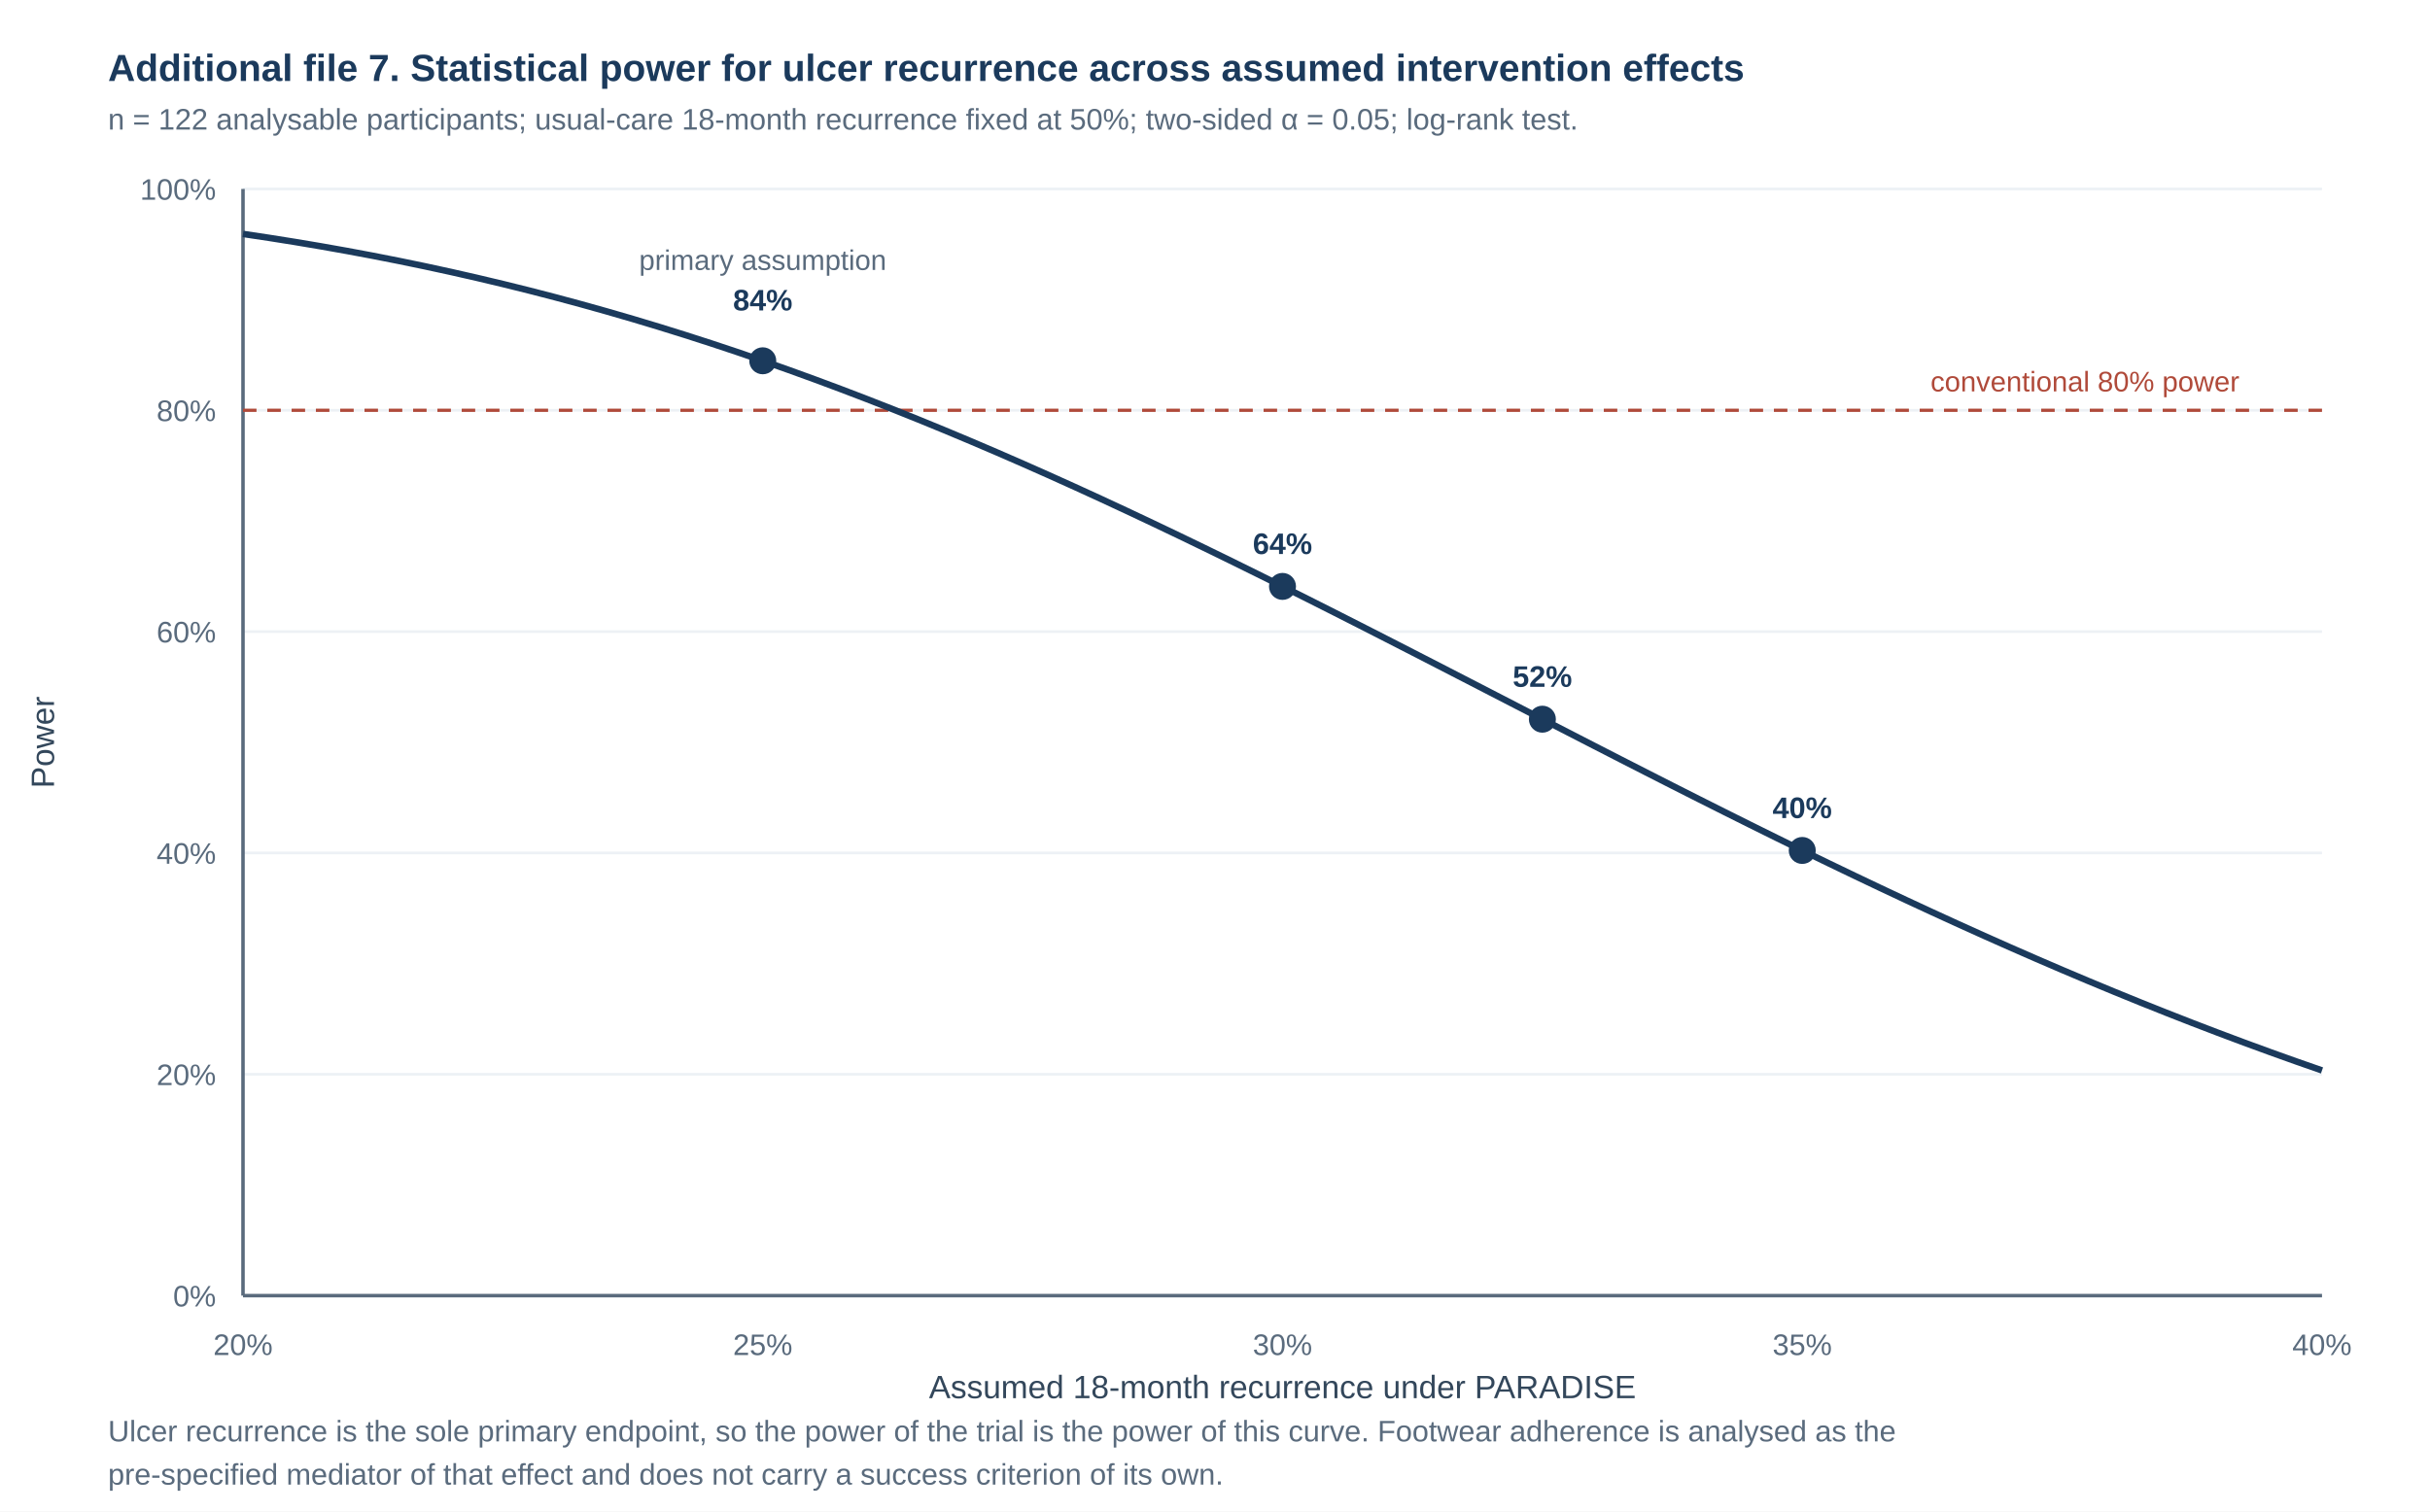
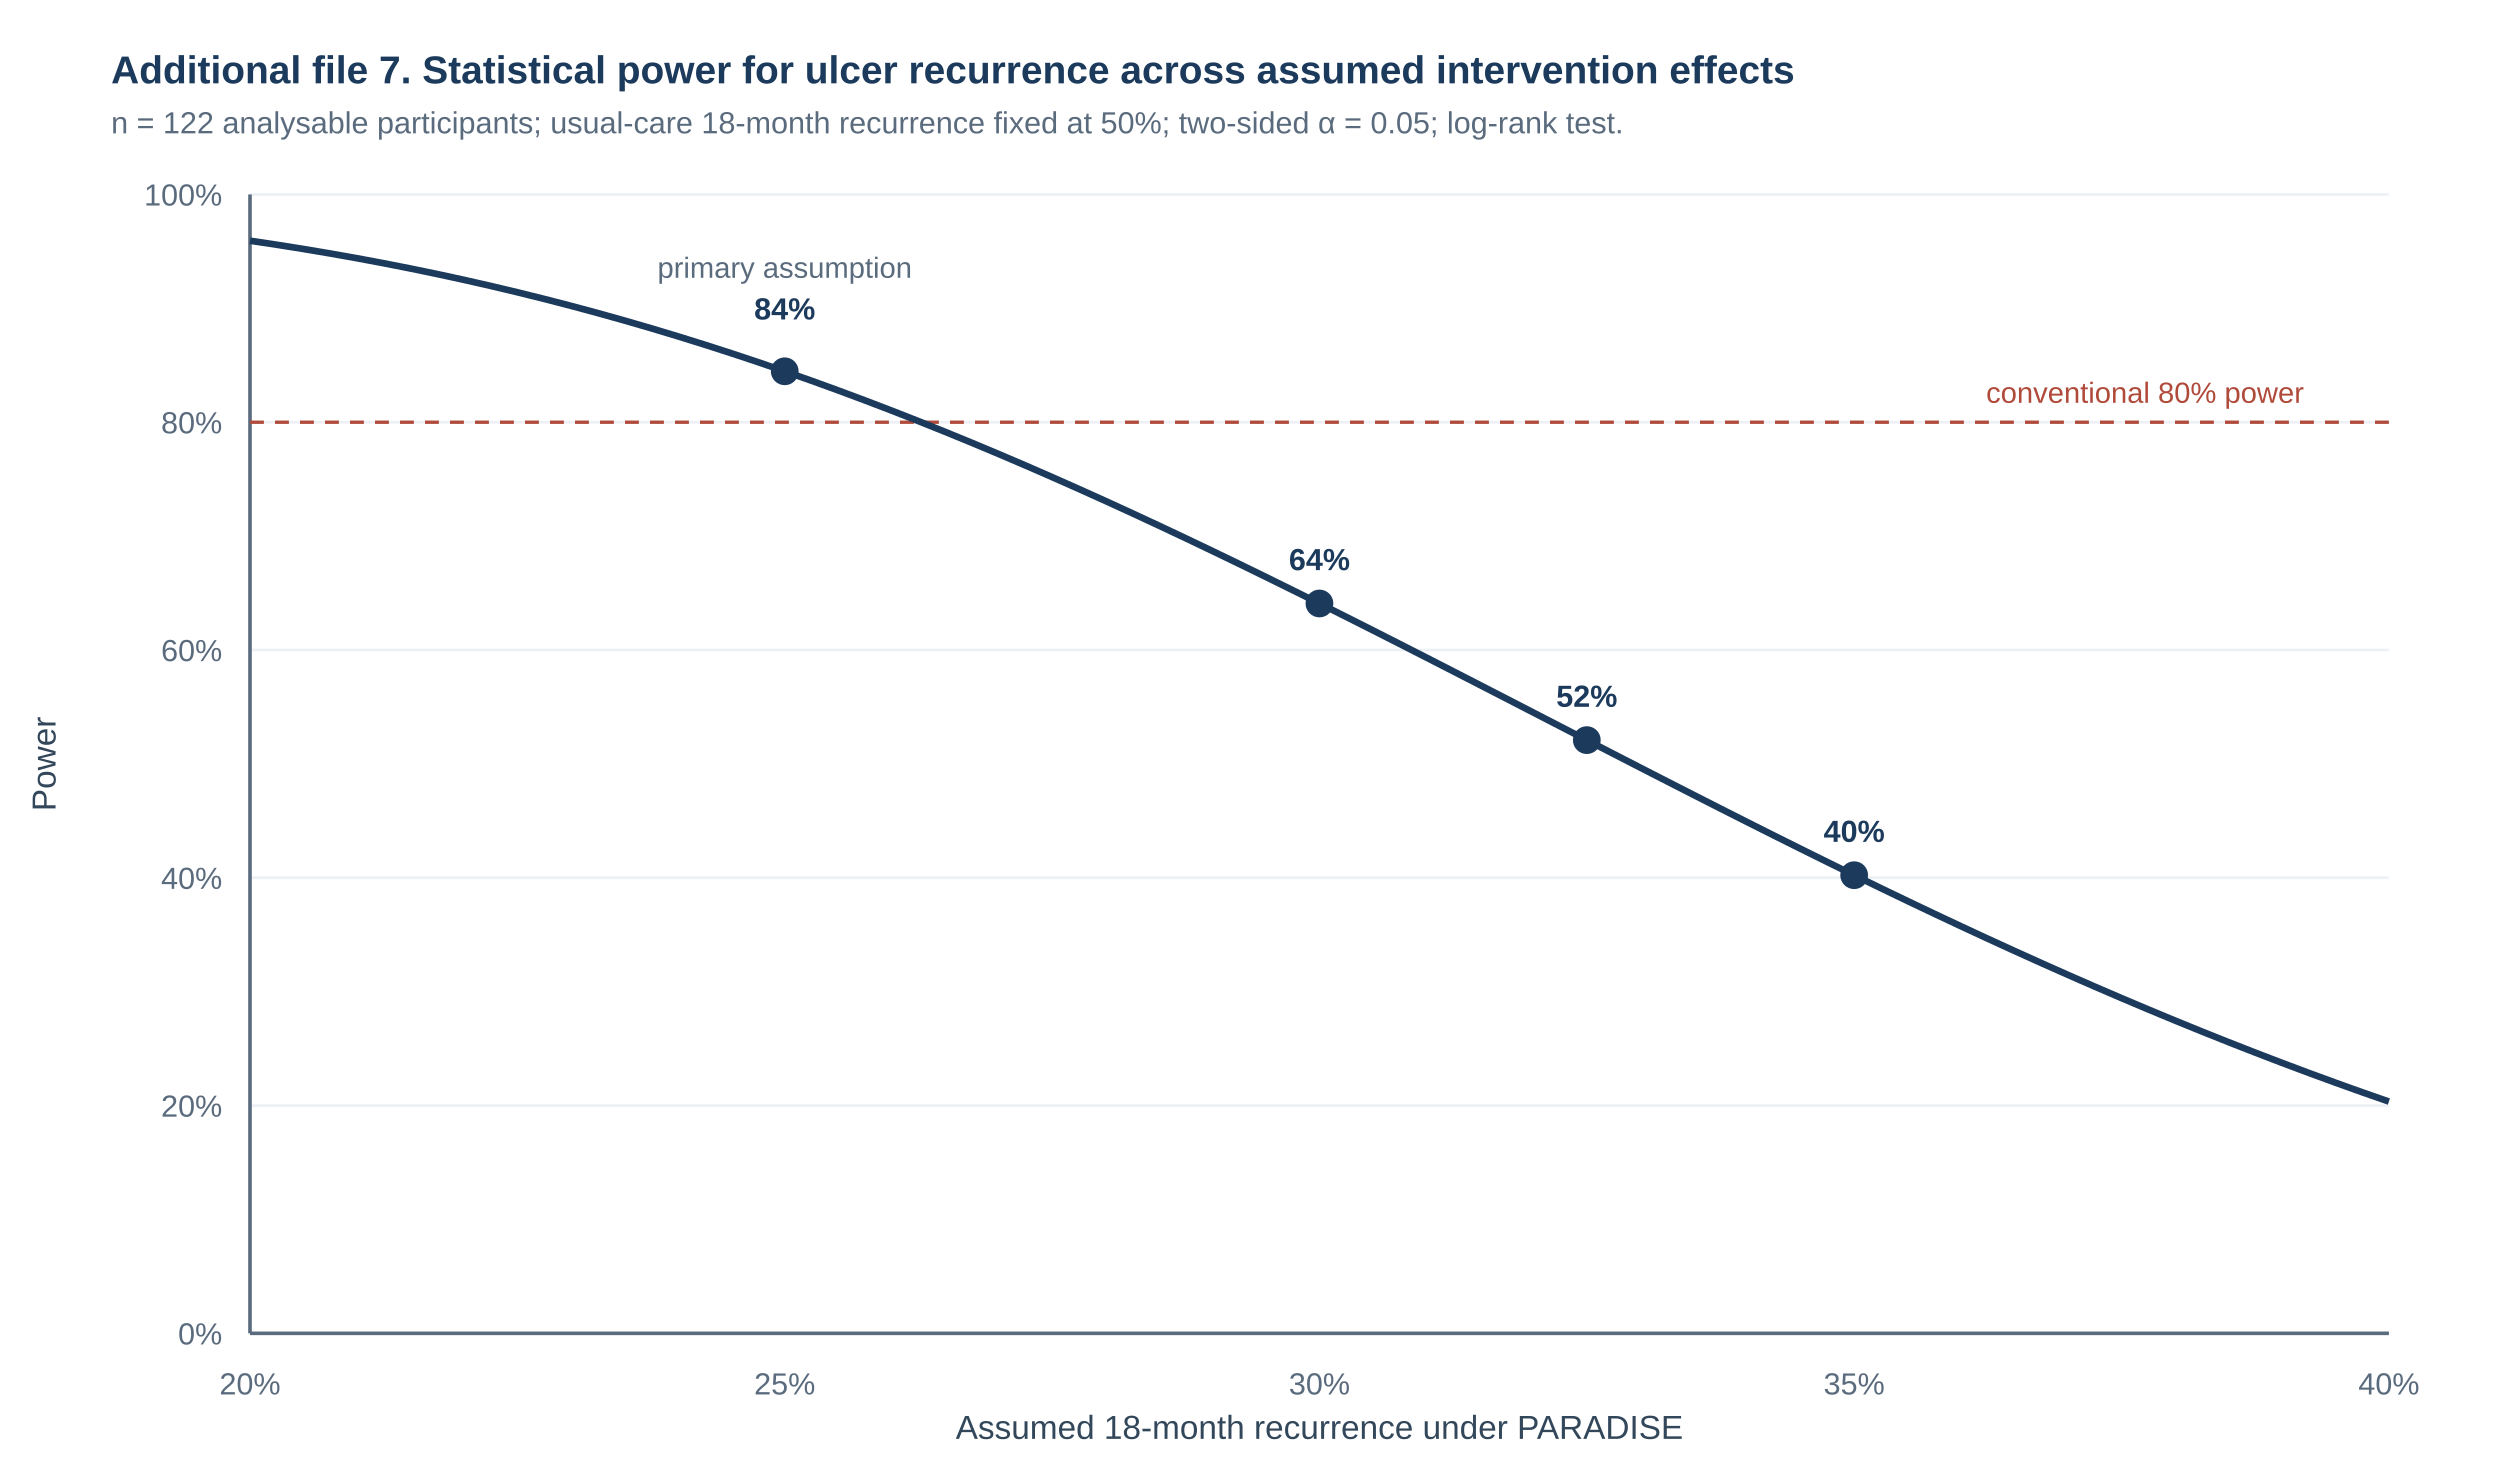
- <svg xmlns="http://www.w3.org/2000/svg" viewBox="0 0 900 560" width="900" height="560" font-family="Arial, Helvetica, sans-serif">
+ <svg xmlns="http://www.w3.org/2000/svg" viewBox="0 0 900 530" width="900" height="530" font-family="Arial, Helvetica, sans-serif">
  <rect width="900" height="560" fill="#FFFFFF" />
  <text x="40" y="30" font-size="14" font-weight="bold" fill="#1B3A5C">Additional file 7. Statistical power for ulcer recurrence across assumed intervention effects</text>
  <text x="40" y="48" font-size="11" fill="#5A6B7D">n = 122 analysable participants; usual-care 18-month recurrence fixed at 50%; two-sided α = 0.05; log-rank test.</text>
  <line x1="90" y1="480" x2="860" y2="480" stroke="#EDF1F5" stroke-width="1" />
  <text x="80" y="484" font-size="11" fill="#5A6B7D" text-anchor="end">0%</text>
  <line x1="90" y1="398" x2="860" y2="398" stroke="#EDF1F5" stroke-width="1" />
  <text x="80" y="402" font-size="11" fill="#5A6B7D" text-anchor="end">20%</text>
  <line x1="90" y1="316" x2="860" y2="316" stroke="#EDF1F5" stroke-width="1" />
  <text x="80" y="320" font-size="11" fill="#5A6B7D" text-anchor="end">40%</text>
  <line x1="90" y1="234" x2="860" y2="234" stroke="#EDF1F5" stroke-width="1" />
  <text x="80" y="238" font-size="11" fill="#5A6B7D" text-anchor="end">60%</text>
  <line x1="90" y1="152" x2="860" y2="152" stroke="#EDF1F5" stroke-width="1" />
  <text x="80" y="156" font-size="11" fill="#5A6B7D" text-anchor="end">80%</text>
  <line x1="90" y1="70" x2="860" y2="70" stroke="#EDF1F5" stroke-width="1" />
  <text x="80" y="74" font-size="11" fill="#5A6B7D" text-anchor="end">100%</text>
  <text x="90" y="502" font-size="11" fill="#5A6B7D" text-anchor="middle">20%</text>
  <text x="282.5" y="502" font-size="11" fill="#5A6B7D" text-anchor="middle">25%</text>
  <text x="475" y="502" font-size="11" fill="#5A6B7D" text-anchor="middle">30%</text>
  <text x="667.5" y="502" font-size="11" fill="#5A6B7D" text-anchor="middle">35%</text>
  <text x="860" y="502" font-size="11" fill="#5A6B7D" text-anchor="middle">40%</text>
  <line x1="90" y1="480" x2="860" y2="480" stroke="#5A6B7D" stroke-width="1.3" />
  <line x1="90" y1="70" x2="90" y2="480" stroke="#5A6B7D" stroke-width="1.3" />
  <line x1="90" y1="152" x2="860" y2="152" stroke="#B04A3A" stroke-width="1.2" stroke-dasharray="5,4" />
  <text x="715" y="145" font-size="10.5" fill="#B04A3A">conventional 80% power</text>
  <polyline points="90,86.665 99.625,88.108 109.25,89.638 118.875,91.257 128.5,92.966 138.125,94.767 147.75,96.663 157.375,98.654 167,100.743 176.625,102.931 186.25,105.218 195.875,107.605 205.5,110.094 215.125,112.684 224.75,115.377 234.375,118.171 244,121.068 253.625,124.066 263.25,127.165 272.875,130.364 282.5,133.663 292.125,137.06 301.75,140.554 311.375,144.142 321,147.825 330.625,151.598 340.25,155.461 349.875,159.41 359.5,163.443 369.125,167.558 378.75,171.752 388.375,176.02 398,180.361 407.625,184.77 417.25,189.245 426.875,193.781 436.5,198.375 446.125,203.023 455.75,207.721 465.375,212.464 475,217.249 484.625,222.072 494.25,226.927 503.875,231.812 513.5,236.721 523.125,241.65 532.75,246.595 542.375,251.551 552,256.514 561.625,261.479 571.25,266.443 580.875,271.401 590.5,276.348 600.125,281.281 609.75,286.196 619.375,291.088 629,295.953 638.625,300.788 648.25,305.589 657.875,310.352 667.5,315.073 677.125,319.75 686.75,324.379 696.375,328.956 706,333.48 715.625,337.946 725.25,342.352 734.875,346.696 744.5,350.974 754.125,355.186 763.75,359.328 773.375,363.399 783,367.396 792.625,371.319 802.25,375.165 811.875,378.933 821.5,382.622 831.125,386.232 840.75,389.76 850.375,393.206 860,396.57" fill="none" stroke="#1B3A5C" stroke-width="2.4" />
  <circle cx="282.5" cy="133.663" r="5" fill="#1B3A5C" />
  <text x="282.5" y="115" font-size="11" font-weight="bold" fill="#1B3A5C" text-anchor="middle">84%</text>
  <text x="282.5" y="100" font-size="10.5" fill="#5A6B7D" text-anchor="middle">primary assumption</text>
  <circle cx="475" cy="217.249" r="5" fill="#1B3A5C" />
  <text x="475" y="205.249" font-size="11" font-weight="bold" fill="#1B3A5C" text-anchor="middle">64%</text>
  <circle cx="571.25" cy="266.443" r="5" fill="#1B3A5C" />
  <text x="571.25" y="254.443" font-size="11" font-weight="bold" fill="#1B3A5C" text-anchor="middle">52%</text>
  <circle cx="667.5" cy="315.073" r="5" fill="#1B3A5C" />
  <text x="667.5" y="303.073" font-size="11" font-weight="bold" fill="#1B3A5C" text-anchor="middle">40%</text>
  <text x="475" y="518" font-size="12" fill="#33475B" text-anchor="middle">Assumed 18-month recurrence under PARADISE</text>
  <text x="20" y="275" font-size="12" fill="#33475B" transform="rotate(-90 20 275)" text-anchor="middle">Power</text>
-   <text x="40" y="534" font-size="11" fill="#5A6B7D">Ulcer recurrence is the sole primary endpoint, so the power of the trial is the power of this curve. Footwear adherence is analysed as the</text>
-   <text x="40" y="550" font-size="11" fill="#5A6B7D">pre-specified mediator of that effect and does not carry a success criterion of its own.</text>
</svg>
